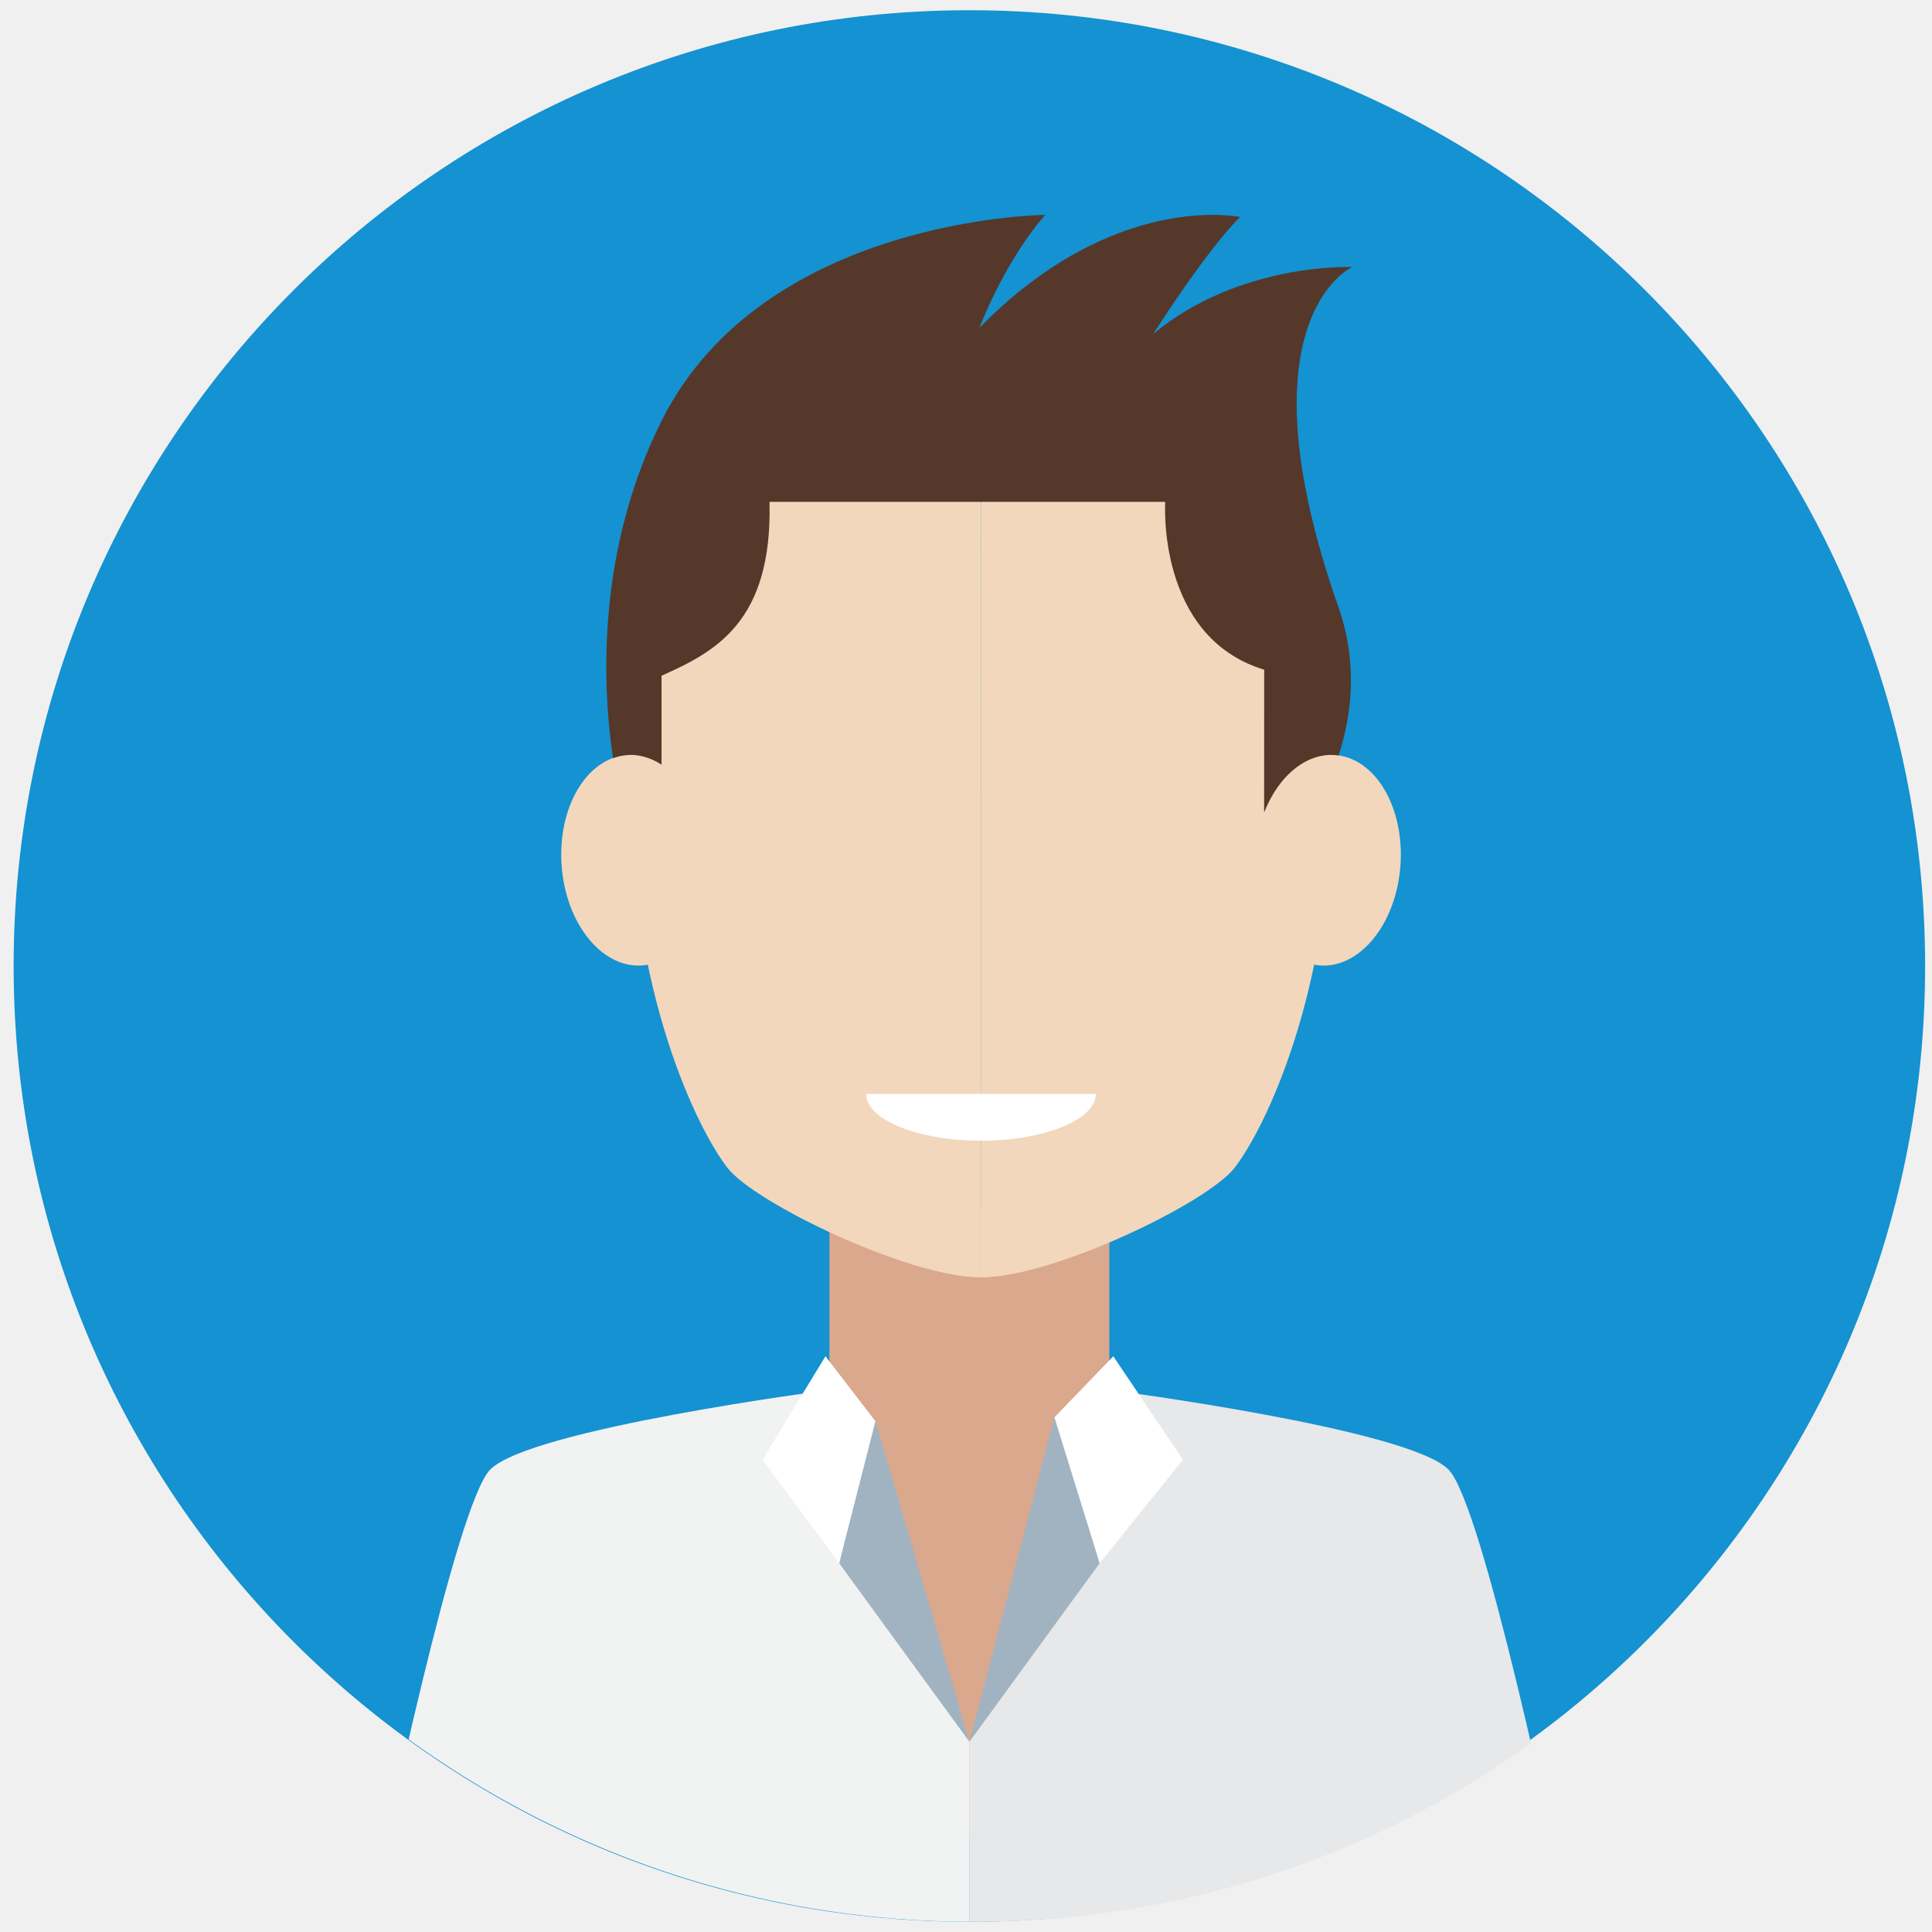
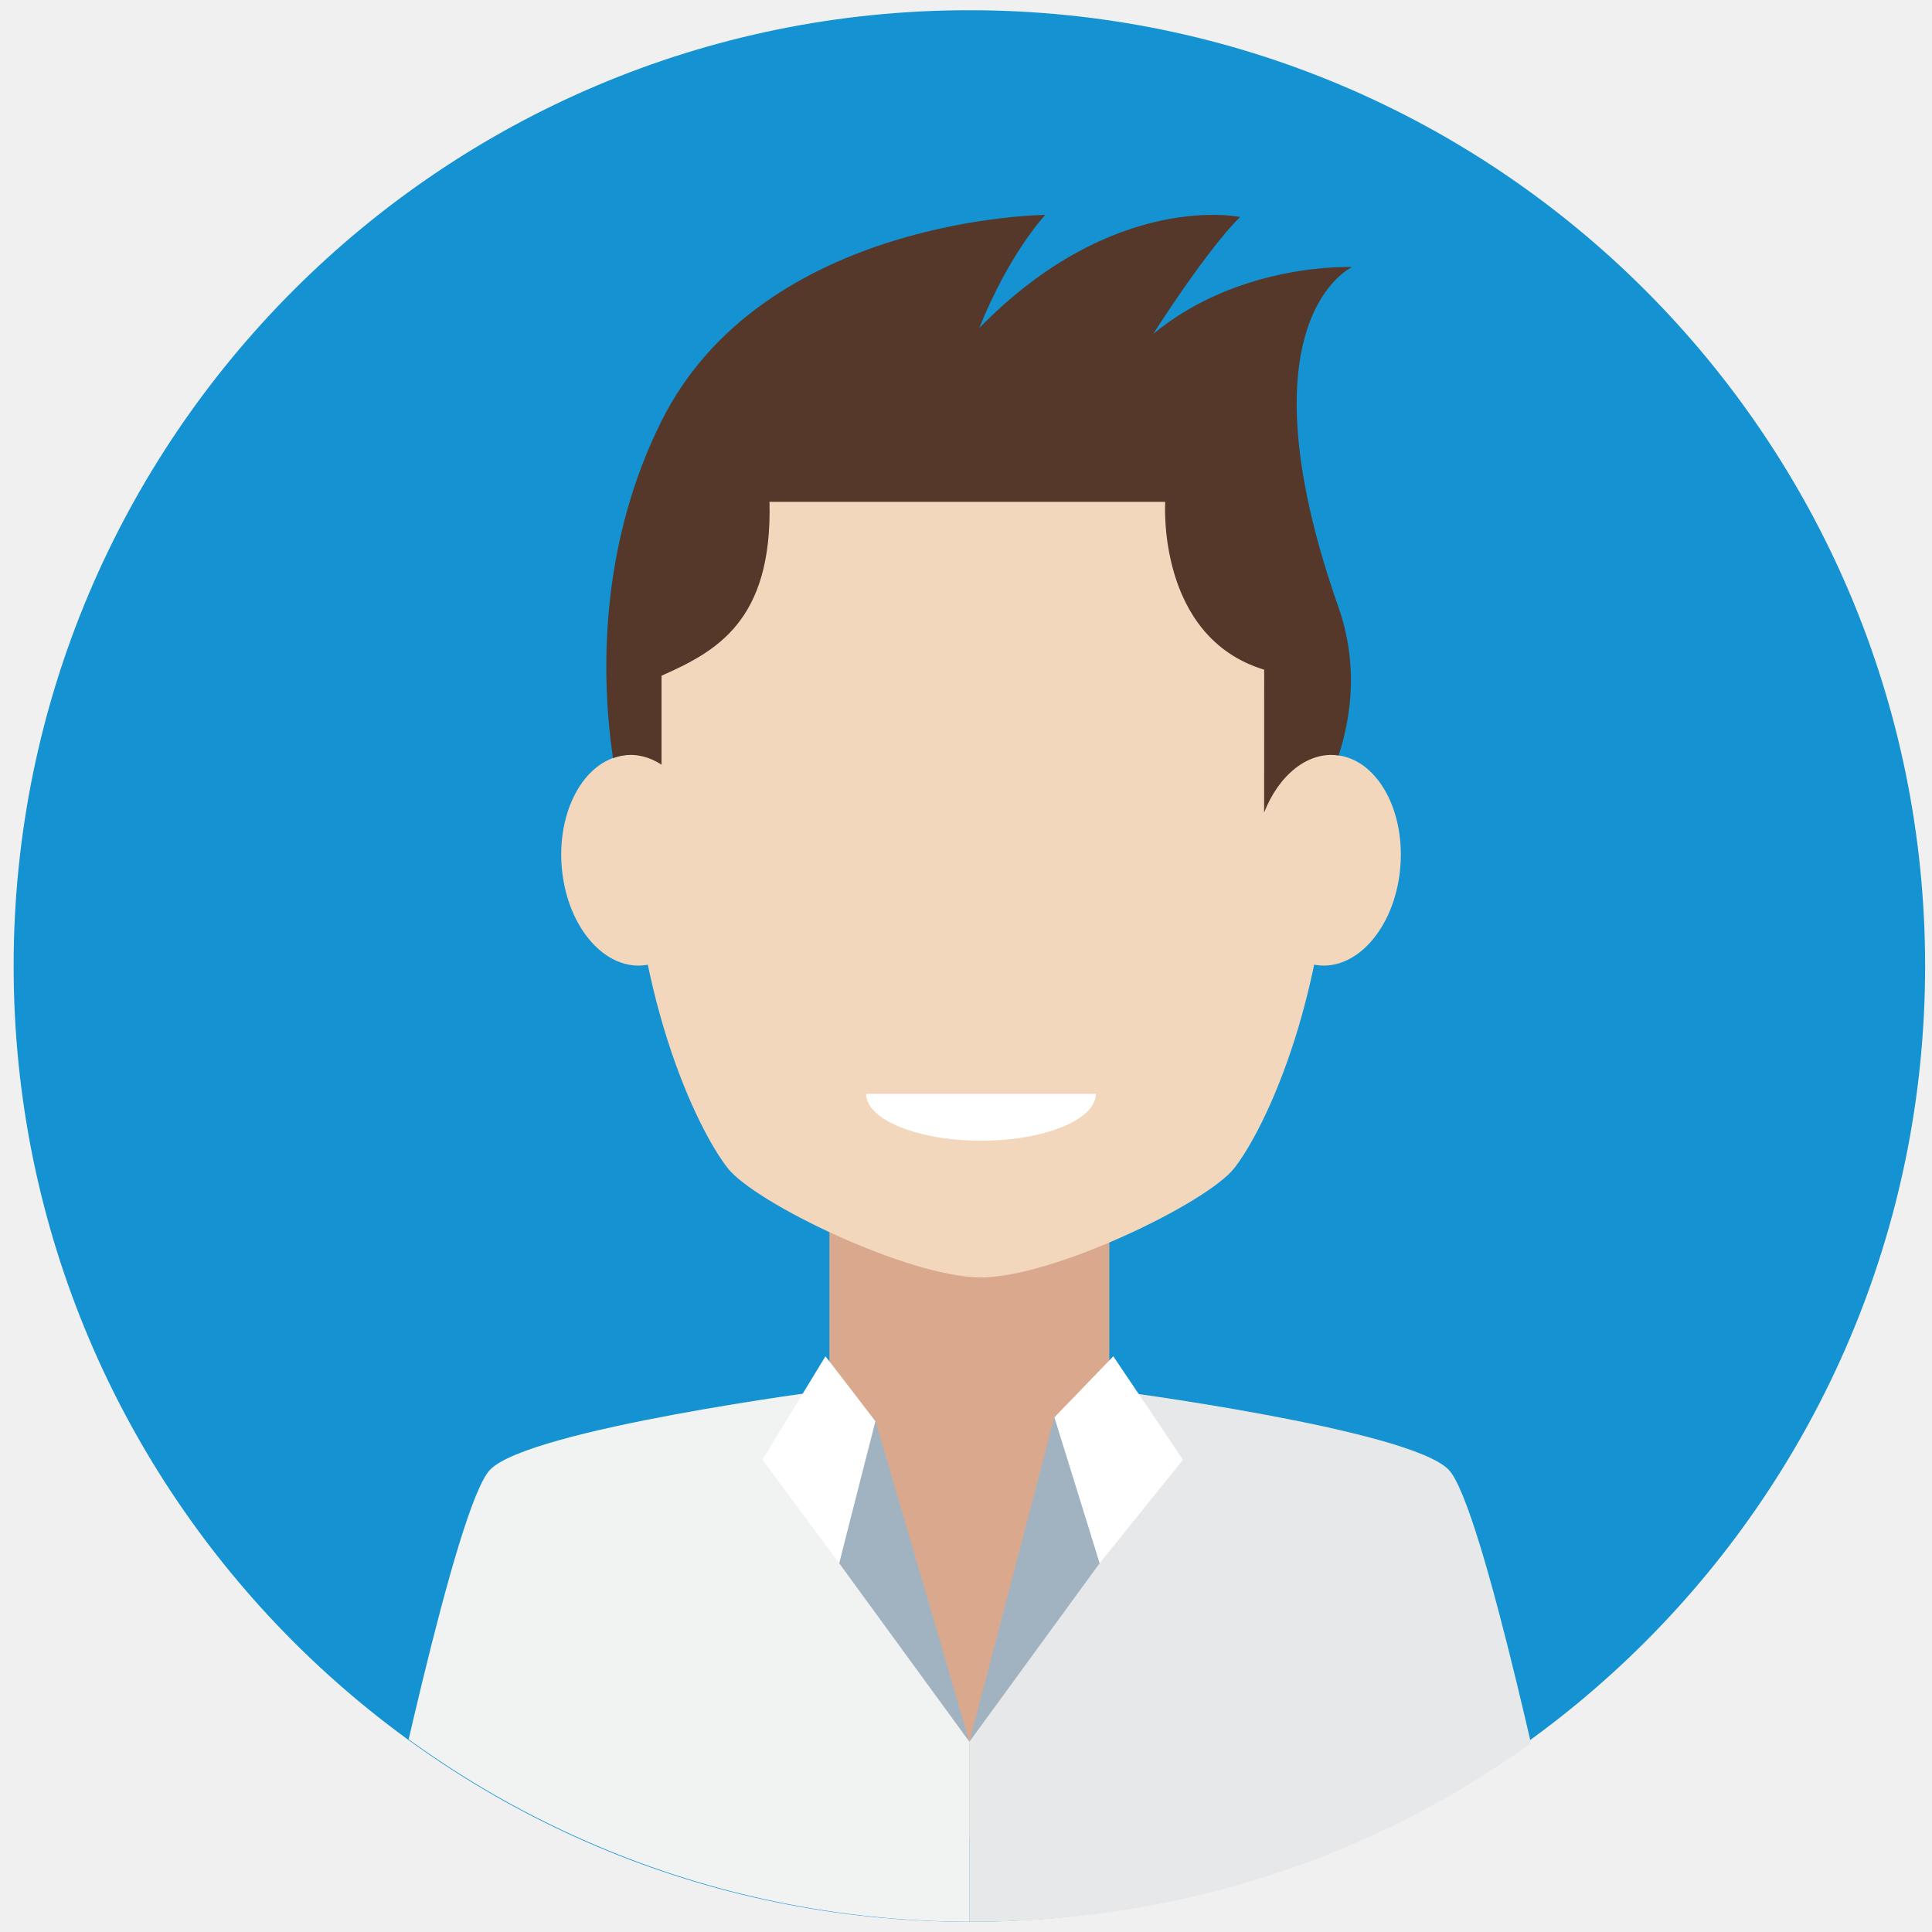
<svg xmlns="http://www.w3.org/2000/svg" xmlns:xlink="http://www.w3.org/1999/xlink" version="1.1" id="Layer_1" x="0px" y="0px" viewBox="0 0 283.46 283.46" style="enable-background:new 0 0 283.46 283.46;" xml:space="preserve">
  <style type="text/css">
	.st0{fill:#1492D1;}
	.st1{clip-path:url(#SVGID_2_);}
	.st2{fill:#DAA88D;}
	.st3{fill:#F1F2F2;}
	.st4{fill:#E7E8E9;}
	.st5{fill:#A1B3C0;}
	.st6{fill:#FFFFFF;}
	.st7{fill:#F2D7BC;}
	.st8{fill:#553829;}
</style>
  <g>
    <g>
      <path class="st0" d="M282.45,141.73c0-77.44-62.78-140.23-140.23-140.23C64.78,1.5,2,64.29,2,141.73    c0,77.45,62.78,140.23,140.23,140.23C219.67,281.96,282.45,219.18,282.45,141.73z" />
      <g>
-         <defs>
-           <path id="SVGID_1_" d="M282.45,141.73C282.84,64.29,219.67,1.5,142.23,1.5C64.78,1.5,2,64.29,2,141.73      c0,77.45,62.78,139.98,140.23,140.23C219.62,282.21,282.06,221.05,282.45,141.73z" />
-         </defs>
-         <clipPath id="SVGID_2_">
-           <use xlink:href="#SVGID_1_" style="overflow:visible;" />
-         </clipPath>
-         <g class="st1">
-           <polygon class="st2" points="162.76,222.13 142.72,270.78 121.69,222.13 121.69,177.1 162.76,177.1     " />
-           <path class="st3" d="M121.69,203.93c0,0-44.03,5.71-49.79,11.71c-5.02,5.23-15.46,55.32-17.87,66.32c68.55,0,88.2,0,88.2,0      v-26.41L121.69,203.93z" />
-           <path class="st4" d="M162.76,203.93c0,0,44.03,5.71,49.79,11.71c5.02,5.23,15.46,55.32,17.87,66.32c-68.55,0-88.2,0-88.2,0      v-26.41L162.76,203.93z" />
-           <g>
-             <polygon class="st5" points="142.23,255.55 128.27,207.86 123.12,229.35      " />
-             <polygon class="st6" points="121.11,198.99 128.44,208.52 123.12,229.35 111.87,214.17      " />
-           </g>
-           <g>
-             <polygon class="st5" points="142.23,255.55 154.86,207.3 161.34,229.35      " />
-             <polygon class="st6" points="163.34,198.99 154.7,207.95 161.34,229.35 173.56,214.17      " />
+         <g>
+           <defs>
+             <path id="SVGID_1_" d="M282.45,141.73C282.84,64.29,219.67,1.5,142.23,1.5C64.78,1.5,2,64.29,2,141.73       c0,77.45,62.78,139.98,140.23,140.23C219.62,282.21,282.06,221.05,282.45,141.73z" />
+           </defs>
+           <clipPath id="SVGID_2_">
+             <use xlink:href="#SVGID_1_" style="overflow:visible;" />
+           </clipPath>
+           <g class="st1">
+             <polygon class="st2" points="162.76,222.13 142.72,270.78 121.69,222.13 121.69,177.1 162.76,177.1      " />
+             <path class="st3" d="M121.69,203.93c0,0-44.03,5.71-49.79,11.71c-5.02,5.23-15.46,55.32-17.87,66.32c68.55,0,88.2,0,88.2,0       v-26.41L121.69,203.93z" />
+             <path class="st4" d="M162.76,203.93c0,0,44.03,5.71,49.79,11.71c5.02,5.23,15.46,55.32,17.87,66.32c-68.55,0-88.2,0-88.2,0       v-26.41L162.76,203.93z" />
+             <g>
+               <polygon class="st5" points="142.23,255.55 128.27,207.86 123.12,229.35       " />
+               <polygon class="st6" points="121.11,198.99 128.44,208.52 123.12,229.35 111.87,214.17       " />
+             </g>
+             <g>
+               <polygon class="st5" points="142.23,255.55 154.86,207.3 161.34,229.35       " />
+               <polygon class="st6" points="163.34,198.99 154.7,207.95 161.34,229.35 173.56,214.17       " />
+             </g>
          </g>
        </g>
      </g>
    </g>
    <g>
+       <path class="st7" d="M205.41,127.68c0.88-8.5-3.17-16.04-9.04-16.85c-5.88-0.81-11.35,5.43-12.23,13.93    c-0.88,8.5,3.17,16.04,9.05,16.84C199.05,142.41,204.53,136.17,205.41,127.68z" />
      <g>
-         <path class="st7" d="M143.93,50.45c19.97,0,51.54,11.35,51.54,64.54c0,30.71-10.01,50.83-14.38,56.4     c-4.01,5.12-26.58,16.03-37.17,16.03C143.93,133.67,143.93,50.45,143.93,50.45z" />
-         <path class="st7" d="M205.41,127.68c0.88-8.5-3.17-16.04-9.04-16.85c-5.88-0.81-11.35,5.43-12.23,13.93     c-0.88,8.5,3.17,16.04,9.05,16.84C199.05,142.41,204.53,136.17,205.41,127.68z" />
-       </g>
-       <g>
-         <path class="st7" d="M143.93,50.45c-19.97,0-51.54,11.35-51.54,64.54c0,30.71,10.01,50.83,14.38,56.4     c4.01,5.12,26.58,16.03,37.17,16.03C143.93,133.67,143.93,50.45,143.93,50.45z" />
-         <path class="st7" d="M82.46,127.68c-0.88-8.5,3.17-16.04,9.04-16.85c5.88-0.81,11.35,5.43,12.23,13.93     c0.88,8.5-3.17,16.04-9.04,16.84C88.81,142.41,83.34,136.17,82.46,127.68z" />
+         <path class="st7" d="M143.93,50.45c-19.97,0-51.54,11.35-51.54,64.54c0,30.71,10.01,50.83,14.38,56.4     c4.01,5.12,26.55,16.02,37.15,16.03c0,0,0,0,0,0c0,0,0.01,0,0.01,0s0.01,0,0.01,0c0,0,0,0,0,0c10.6-0.01,33.14-10.91,37.15-16.03     c4.37-5.57,14.38-25.69,14.38-56.4C195.47,61.8,163.9,50.45,143.93,50.45z" />
+         <path class="st7" d="M82.46,127.68c-0.88-8.5,3.17-16.04,9.04-16.85c5.88-0.81,11.35,5.43,12.23,13.93s-3.17,16.04-9.04,16.84     C88.81,142.41,83.34,136.17,82.46,127.68z" />
      </g>
      <path class="st6" d="M143.93,167.36c9.31,0,16.85-3.08,16.85-6.87h-33.7C127.08,164.28,134.63,167.36,143.93,167.36z" />
      <path class="st8" d="M185.47,119.21c2.15-5.49,6.4-9,10.9-8.38c0.01,0,0.02,0,0.03,0.01c2.04-6.31,2.77-13.81-0.03-21.77    c-14.87-42.33,2.02-49.89,2.02-49.89s-16.44-0.74-29.2,9.82c8.8-13.64,12.76-17.16,12.76-17.16s-18.47-3.96-38.27,16.28    c4.4-11,9.68-16.59,9.68-16.59s-41.35,0.31-56.3,30.23c-8.53,17.05-9.18,35.52-7.12,49.48c0.5-0.18,1.02-0.33,1.56-0.41    c1.95-0.27,3.85,0.25,5.56,1.36c0-6.45,0-12.16,0-13.05c7.92-3.52,16.28-7.92,15.84-25.51c18.47,0,28.59,0,28.59,0h29.47    c0,0-1.32,19.8,14.52,24.63C185.47,106.52,185.47,113.8,185.47,119.21z" />
    </g>
  </g>
</svg>
